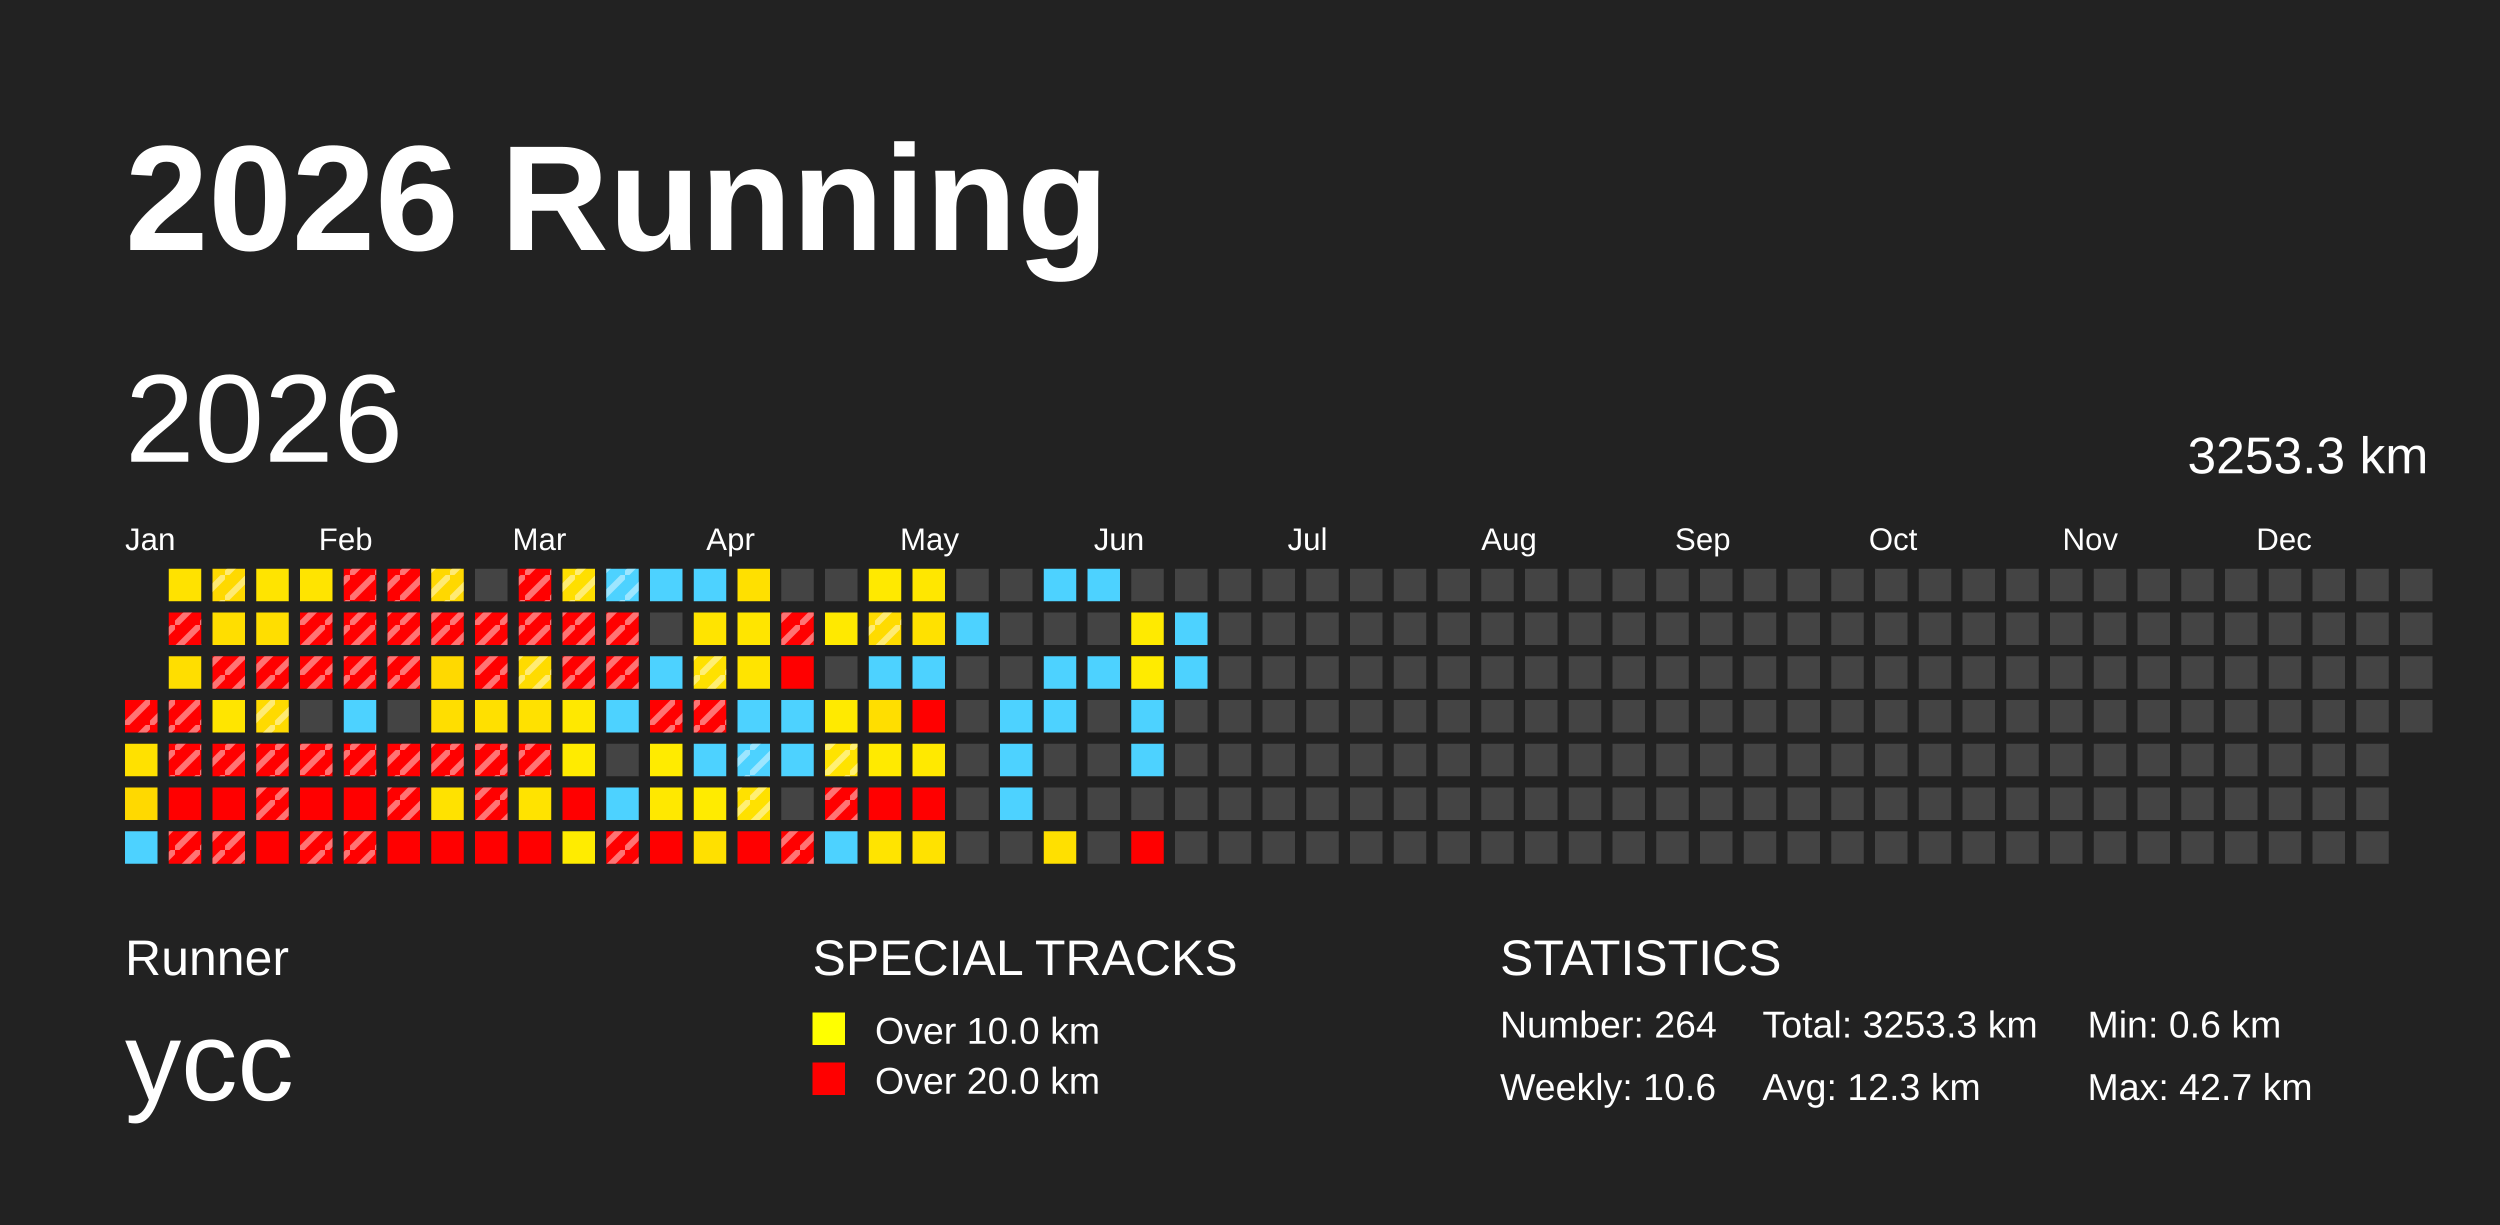
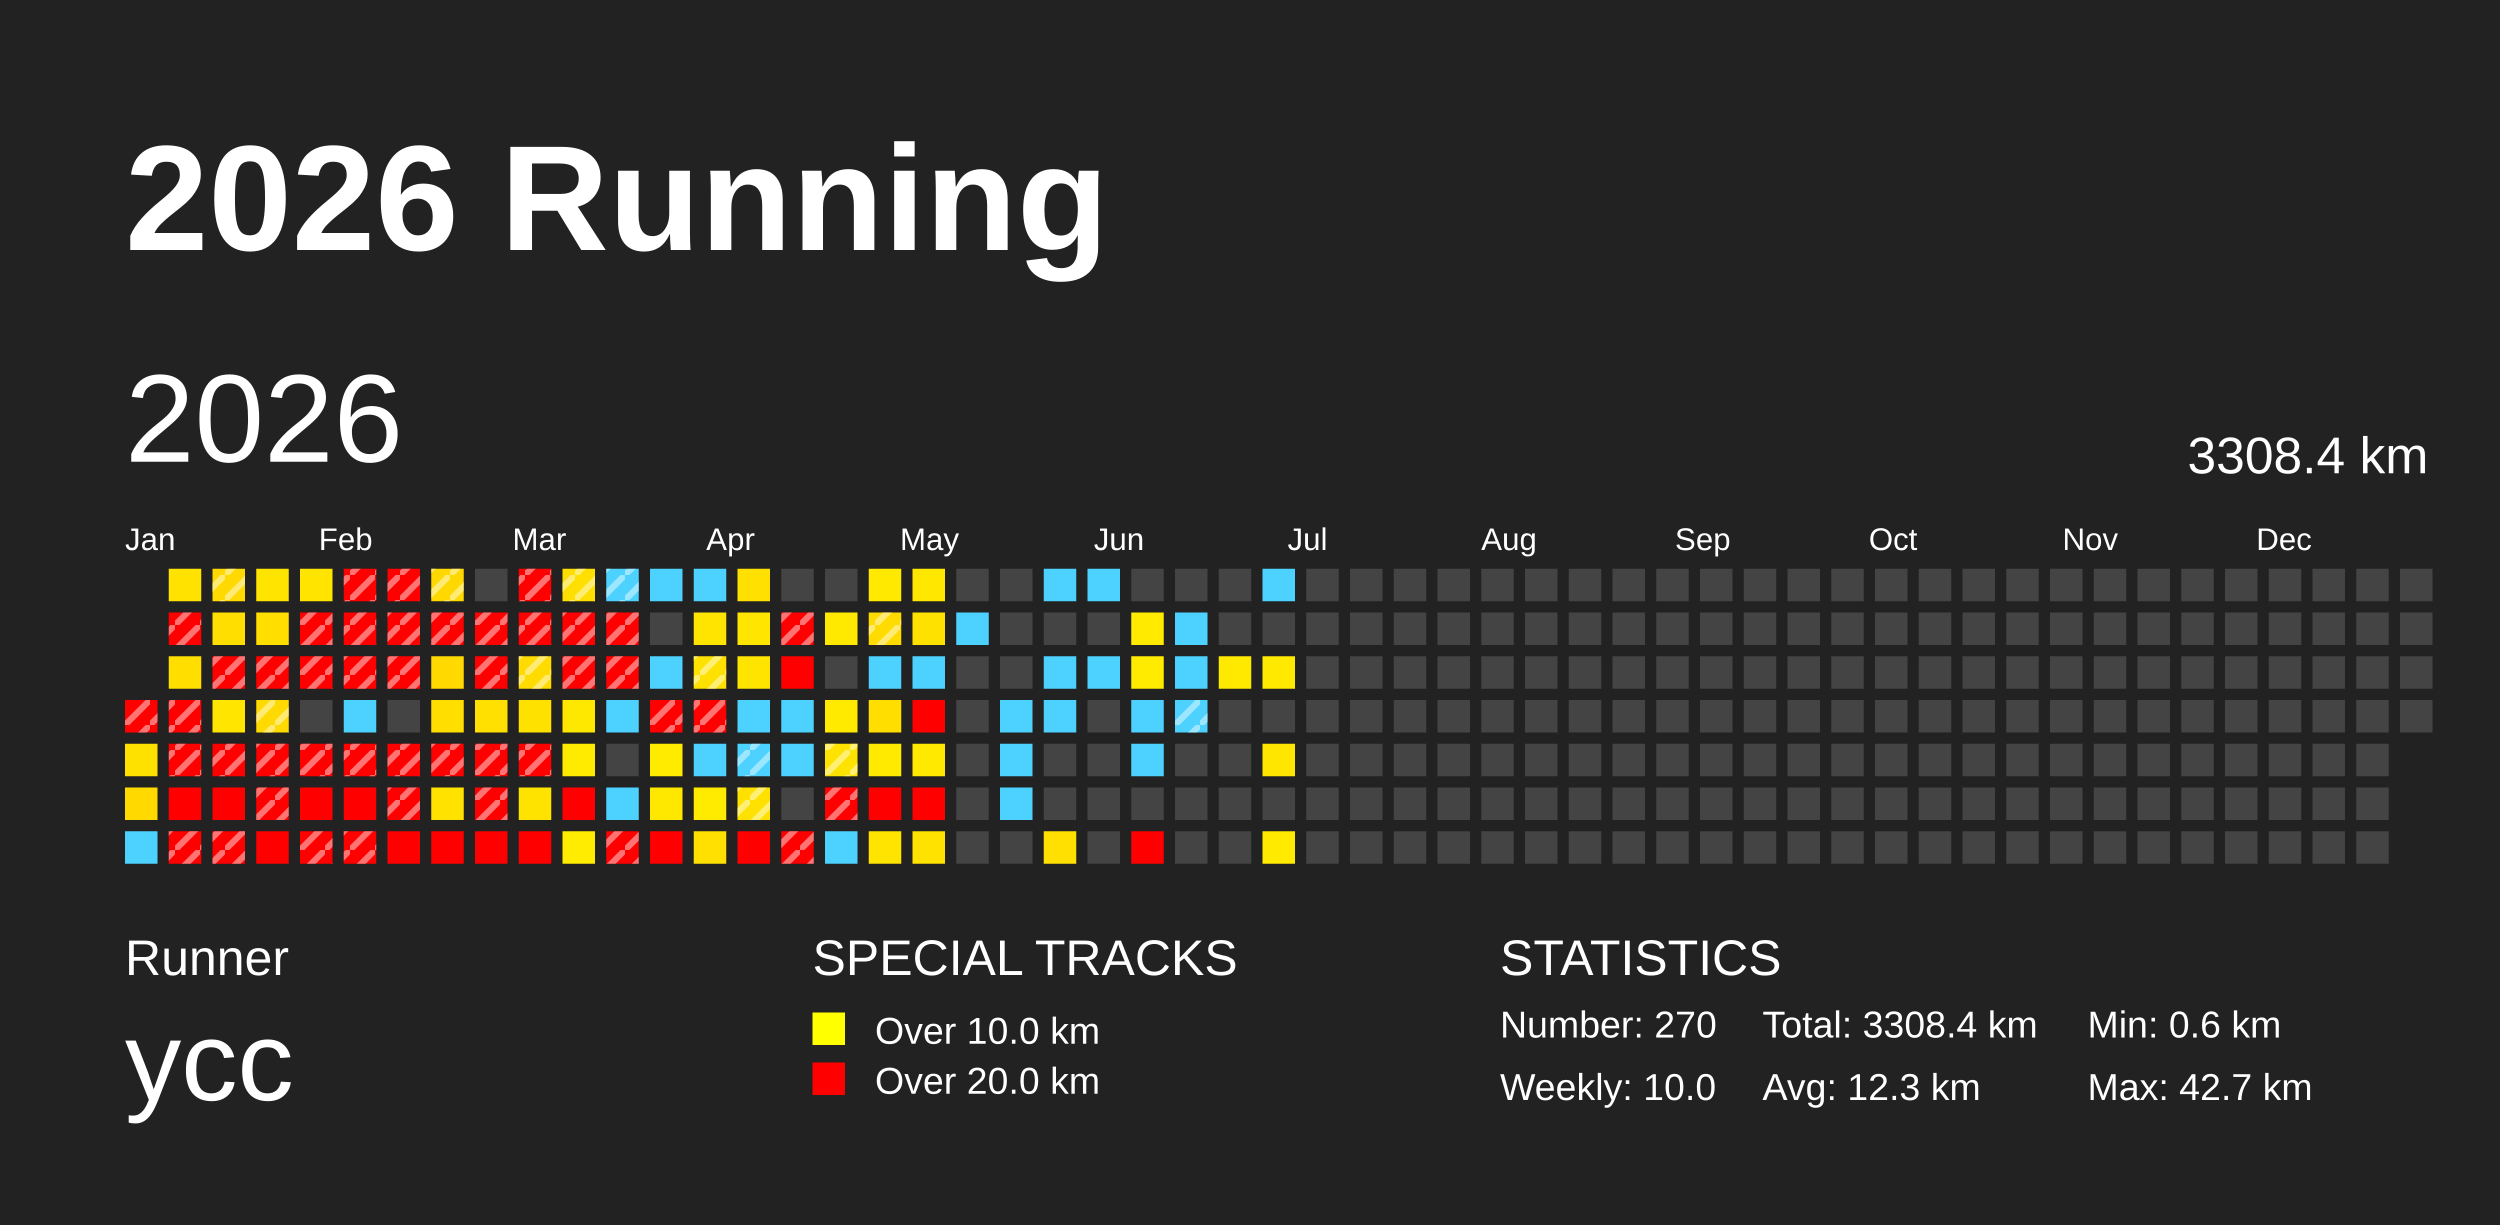
<svg xmlns="http://www.w3.org/2000/svg" baseProfile="full" height="98mm" version="1.1" viewBox="0,0,200,98" width="200mm">
  <defs>
    <pattern height="2" id="indoor-stripe" patternUnits="userSpaceOnUse" width="2">
      <line stroke="white" stroke-opacity="0.45" stroke-width="0.5" x1="0" x2="2" y1="2" y2="0" />
    </pattern>
  </defs>
  <rect fill="#222222" height="98" width="200" x="0" y="0" />
  <text fill="#FFFFFF" style="font-size:12px; font-family:Arial; font-weight:bold;" x="10" y="20">2026 Running</text>
  <text fill="#FFFFFF" style="font-size:4px; font-family:Arial" x="10" y="78">Runner</text>
  <text fill="#FFFFFF" style="font-size:9px; font-family:Arial" x="10" y="88">ycc</text>
  <text fill="#FFFFFF" style="font-size:4px; font-family:Arial" x="65" y="78">SPECIAL TRACKS</text>
  <rect fill="yellow" height="2.6" width="2.6" x="65" y="81" />
  <text fill="#FFFFFF" style="font-size:3px; font-family:Arial" x="70" y="83.5">Over 10.0 km</text>
  <rect fill="red" height="2.6" width="2.6" x="65" y="85" />
  <text fill="#FFFFFF" style="font-size:3px; font-family:Arial" x="70" y="87.5">Over 20.0 km</text>
  <text fill="#FFFFFF" style="font-size:4px; font-family:Arial" x="120" y="78">STATISTICS</text>
-   <text fill="#FFFFFF" style="font-size:3px; font-family:Arial" x="120" y="83">Number: 264</text>
-   <text fill="#FFFFFF" style="font-size:3px; font-family:Arial" x="120" y="88">Weekly: 10.6</text>
-   <text fill="#FFFFFF" style="font-size:3px; font-family:Arial" x="141" y="83">Total: 3253.3 km</text>
+   <text fill="#FFFFFF" style="font-size:3px; font-family:Arial" x="120" y="83">Number: 270</text>
+   <text fill="#FFFFFF" style="font-size:3px; font-family:Arial" x="120" y="88">Weekly: 10.0</text>
+   <text fill="#FFFFFF" style="font-size:3px; font-family:Arial" x="141" y="83">Total: 3308.4 km</text>
  <text fill="#FFFFFF" style="font-size:3px; font-family:Arial" x="141" y="88">Avg: 12.3 km</text>
  <text fill="#FFFFFF" style="font-size:3px; font-family:Arial" x="167" y="83">Min: 0.6 km</text>
  <text fill="#FFFFFF" style="font-size:3px; font-family:Arial" x="167" y="88">Max: 42.7 km</text>
  <text dominant-baseline="hanging" fill="#FFFFFF" style="font-size:10.0px; font-family:Arial;" x="10" y="30">2026</text>
-   <text dominant-baseline="hanging" fill="#FFFFFF" style="font-size:4.125px; font-family:Arial;" x="175" y="35">3253.3 km</text>
+   <text dominant-baseline="hanging" fill="#FFFFFF" style="font-size:4.125px; font-family:Arial;" x="175" y="35">3308.4 km</text>
  <text fill="#FFFFFF" style="font-size:2.5px; font-family:Arial" x="10.0" y="44">Jan</text>
  <text fill="#FFFFFF" style="font-size:2.5px; font-family:Arial" x="25.5" y="44">Feb</text>
  <text fill="#FFFFFF" style="font-size:2.5px; font-family:Arial" x="41.0" y="44">Mar</text>
  <text fill="#FFFFFF" style="font-size:2.5px; font-family:Arial" x="56.5" y="44">Apr</text>
  <text fill="#FFFFFF" style="font-size:2.5px; font-family:Arial" x="72.0" y="44">May</text>
  <text fill="#FFFFFF" style="font-size:2.5px; font-family:Arial" x="87.5" y="44">Jun</text>
  <text fill="#FFFFFF" style="font-size:2.5px; font-family:Arial" x="103.0" y="44">Jul</text>
  <text fill="#FFFFFF" style="font-size:2.5px; font-family:Arial" x="118.5" y="44">Aug</text>
  <text fill="#FFFFFF" style="font-size:2.5px; font-family:Arial" x="134.0" y="44">Sep</text>
  <text fill="#FFFFFF" style="font-size:2.5px; font-family:Arial" x="149.5" y="44">Oct</text>
  <text fill="#FFFFFF" style="font-size:2.5px; font-family:Arial" x="165.0" y="44">Nov</text>
  <text fill="#FFFFFF" style="font-size:2.5px; font-family:Arial" x="180.5" y="44">Dec</text>
  <rect fill="red" height="2.6" width="2.6" x="10.0" y="56.0" />
  <rect fill="url(#indoor-stripe)" height="2.6" width="2.6" x="10.0" y="56.0" />
  <rect fill="#ffe100" height="2.6" width="2.6" x="10.0" y="59.5" />
  <rect fill="#ffd900" height="2.6" width="2.6" x="10.0" y="63.0" />
  <rect fill="#4dd2ff" height="2.6" width="2.6" x="10.0" y="66.5" />
  <rect fill="#ffe200" height="2.6" width="2.6" x="13.5" y="45.5" />
  <rect fill="red" height="2.6" width="2.6" x="13.5" y="49.0" />
  <rect fill="url(#indoor-stripe)" height="2.6" width="2.6" x="13.5" y="49.0" />
  <rect fill="#ffde00" height="2.6" width="2.6" x="13.5" y="52.5" />
  <rect fill="red" height="2.6" width="2.6" x="13.5" y="56.0" />
  <rect fill="url(#indoor-stripe)" height="2.6" width="2.6" x="13.5" y="56.0" />
  <rect fill="red" height="2.6" width="2.6" x="13.5" y="59.5" />
  <rect fill="url(#indoor-stripe)" height="2.6" width="2.6" x="13.5" y="59.5" />
  <rect fill="red" height="2.6" width="2.6" x="13.5" y="63.0" />
  <rect fill="red" height="2.6" width="2.6" x="13.5" y="66.5" />
  <rect fill="url(#indoor-stripe)" height="2.6" width="2.6" x="13.5" y="66.5" />
  <rect fill="#ffd900" height="2.6" width="2.6" x="17.0" y="45.5" />
  <rect fill="url(#indoor-stripe)" height="2.6" width="2.6" x="17.0" y="45.5" />
  <rect fill="#ffde00" height="2.6" width="2.6" x="17.0" y="49.0" />
  <rect fill="red" height="2.6" width="2.6" x="17.0" y="52.5" />
  <rect fill="url(#indoor-stripe)" height="2.6" width="2.6" x="17.0" y="52.5" />
  <rect fill="#ffe500" height="2.6" width="2.6" x="17.0" y="56.0" />
  <rect fill="red" height="2.6" width="2.6" x="17.0" y="59.5" />
  <rect fill="url(#indoor-stripe)" height="2.6" width="2.6" x="17.0" y="59.5" />
  <rect fill="red" height="2.6" width="2.6" x="17.0" y="63.0" />
  <rect fill="red" height="2.6" width="2.6" x="17.0" y="66.5" />
  <rect fill="url(#indoor-stripe)" height="2.6" width="2.6" x="17.0" y="66.5" />
  <rect fill="#ffe400" height="2.6" width="2.6" x="20.5" y="45.5" />
  <rect fill="#ffde00" height="2.6" width="2.6" x="20.5" y="49.0" />
  <rect fill="red" height="2.6" width="2.6" x="20.5" y="52.5" />
  <rect fill="url(#indoor-stripe)" height="2.6" width="2.6" x="20.5" y="52.5" />
  <rect fill="#ffda00" height="2.6" width="2.6" x="20.5" y="56.0" />
  <rect fill="url(#indoor-stripe)" height="2.6" width="2.6" x="20.5" y="56.0" />
  <rect fill="red" height="2.6" width="2.6" x="20.5" y="59.5" />
  <rect fill="url(#indoor-stripe)" height="2.6" width="2.6" x="20.5" y="59.5" />
  <rect fill="red" height="2.6" width="2.6" x="20.5" y="63.0" />
  <rect fill="url(#indoor-stripe)" height="2.6" width="2.6" x="20.5" y="63.0" />
  <rect fill="red" height="2.6" width="2.6" x="20.5" y="66.5" />
  <rect fill="#ffe400" height="2.6" width="2.6" x="24.0" y="45.5" />
  <rect fill="red" height="2.6" width="2.6" x="24.0" y="49.0" />
  <rect fill="url(#indoor-stripe)" height="2.6" width="2.6" x="24.0" y="49.0" />
  <rect fill="red" height="2.6" width="2.6" x="24.0" y="52.5" />
  <rect fill="url(#indoor-stripe)" height="2.6" width="2.6" x="24.0" y="52.5" />
  <rect fill="#444444" height="2.6" width="2.6" x="24.0" y="56.0" />
  <rect fill="red" height="2.6" width="2.6" x="24.0" y="59.5" />
  <rect fill="url(#indoor-stripe)" height="2.6" width="2.6" x="24.0" y="59.5" />
  <rect fill="red" height="2.6" width="2.6" x="24.0" y="63.0" />
  <rect fill="red" height="2.6" width="2.6" x="24.0" y="66.5" />
  <rect fill="url(#indoor-stripe)" height="2.6" width="2.6" x="24.0" y="66.5" />
  <rect fill="red" height="2.6" width="2.6" x="27.5" y="45.5" />
  <rect fill="url(#indoor-stripe)" height="2.6" width="2.6" x="27.5" y="45.5" />
  <rect fill="red" height="2.6" width="2.6" x="27.5" y="49.0" />
  <rect fill="url(#indoor-stripe)" height="2.6" width="2.6" x="27.5" y="49.0" />
  <rect fill="red" height="2.6" width="2.6" x="27.5" y="52.5" />
  <rect fill="url(#indoor-stripe)" height="2.6" width="2.6" x="27.5" y="52.5" />
  <rect fill="#4dd2ff" height="2.6" width="2.6" x="27.5" y="56.0" />
  <rect fill="red" height="2.6" width="2.6" x="27.5" y="59.5" />
  <rect fill="url(#indoor-stripe)" height="2.6" width="2.6" x="27.5" y="59.5" />
  <rect fill="red" height="2.6" width="2.6" x="27.5" y="63.0" />
  <rect fill="red" height="2.6" width="2.6" x="27.5" y="66.5" />
  <rect fill="url(#indoor-stripe)" height="2.6" width="2.6" x="27.5" y="66.5" />
  <rect fill="red" height="2.6" width="2.6" x="31.0" y="45.5" />
  <rect fill="url(#indoor-stripe)" height="2.6" width="2.6" x="31.0" y="45.5" />
  <rect fill="red" height="2.6" width="2.6" x="31.0" y="49.0" />
  <rect fill="url(#indoor-stripe)" height="2.6" width="2.6" x="31.0" y="49.0" />
  <rect fill="red" height="2.6" width="2.6" x="31.0" y="52.5" />
  <rect fill="url(#indoor-stripe)" height="2.6" width="2.6" x="31.0" y="52.5" />
  <rect fill="#444444" height="2.6" width="2.6" x="31.0" y="56.0" />
  <rect fill="red" height="2.6" width="2.6" x="31.0" y="59.5" />
  <rect fill="url(#indoor-stripe)" height="2.6" width="2.6" x="31.0" y="59.5" />
  <rect fill="red" height="2.6" width="2.6" x="31.0" y="63.0" />
  <rect fill="url(#indoor-stripe)" height="2.6" width="2.6" x="31.0" y="63.0" />
  <rect fill="red" height="2.6" width="2.6" x="31.0" y="66.5" />
  <rect fill="#ffd800" height="2.6" width="2.6" x="34.5" y="45.5" />
  <rect fill="url(#indoor-stripe)" height="2.6" width="2.6" x="34.5" y="45.5" />
  <rect fill="red" height="2.6" width="2.6" x="34.5" y="49.0" />
  <rect fill="url(#indoor-stripe)" height="2.6" width="2.6" x="34.5" y="49.0" />
  <rect fill="#ffd900" height="2.6" width="2.6" x="34.5" y="52.5" />
  <rect fill="#ffde00" height="2.6" width="2.6" x="34.5" y="56.0" />
  <rect fill="red" height="2.6" width="2.6" x="34.5" y="59.5" />
  <rect fill="url(#indoor-stripe)" height="2.6" width="2.6" x="34.5" y="59.5" />
  <rect fill="#ffe200" height="2.6" width="2.6" x="34.5" y="63.0" />
  <rect fill="red" height="2.6" width="2.6" x="34.5" y="66.5" />
  <rect fill="#444444" height="2.6" width="2.6" x="38.0" y="45.5" />
  <rect fill="red" height="2.6" width="2.6" x="38.0" y="49.0" />
  <rect fill="url(#indoor-stripe)" height="2.6" width="2.6" x="38.0" y="49.0" />
  <rect fill="red" height="2.6" width="2.6" x="38.0" y="52.5" />
  <rect fill="url(#indoor-stripe)" height="2.6" width="2.6" x="38.0" y="52.5" />
  <rect fill="#ffe000" height="2.6" width="2.6" x="38.0" y="56.0" />
  <rect fill="red" height="2.6" width="2.6" x="38.0" y="59.5" />
  <rect fill="url(#indoor-stripe)" height="2.6" width="2.6" x="38.0" y="59.5" />
  <rect fill="red" height="2.6" width="2.6" x="38.0" y="63.0" />
  <rect fill="url(#indoor-stripe)" height="2.6" width="2.6" x="38.0" y="63.0" />
  <rect fill="red" height="2.6" width="2.6" x="38.0" y="66.5" />
  <rect fill="red" height="2.6" width="2.6" x="41.5" y="45.5" />
  <rect fill="url(#indoor-stripe)" height="2.6" width="2.6" x="41.5" y="45.5" />
  <rect fill="red" height="2.6" width="2.6" x="41.5" y="49.0" />
  <rect fill="url(#indoor-stripe)" height="2.6" width="2.6" x="41.5" y="49.0" />
  <rect fill="#ffdb00" height="2.6" width="2.6" x="41.5" y="52.5" />
  <rect fill="url(#indoor-stripe)" height="2.6" width="2.6" x="41.5" y="52.5" />
  <rect fill="#ffe100" height="2.6" width="2.6" x="41.5" y="56.0" />
  <rect fill="red" height="2.6" width="2.6" x="41.5" y="59.5" />
  <rect fill="url(#indoor-stripe)" height="2.6" width="2.6" x="41.5" y="59.5" />
  <rect fill="#ffe300" height="2.6" width="2.6" x="41.5" y="63.0" />
  <rect fill="red" height="2.6" width="2.6" x="41.5" y="66.5" />
  <rect fill="#ffdf00" height="2.6" width="2.6" x="45.0" y="45.5" />
  <rect fill="url(#indoor-stripe)" height="2.6" width="2.6" x="45.0" y="45.5" />
  <rect fill="red" height="2.6" width="2.6" x="45.0" y="49.0" />
  <rect fill="url(#indoor-stripe)" height="2.6" width="2.6" x="45.0" y="49.0" />
  <rect fill="red" height="2.6" width="2.6" x="45.0" y="52.5" />
  <rect fill="url(#indoor-stripe)" height="2.6" width="2.6" x="45.0" y="52.5" />
  <rect fill="#ffe800" height="2.6" width="2.6" x="45.0" y="56.0" />
  <rect fill="#ffeb00" height="2.6" width="2.6" x="45.0" y="59.5" />
  <rect fill="red" height="2.6" width="2.6" x="45.0" y="63.0" />
  <rect fill="#ffec00" height="2.6" width="2.6" x="45.0" y="66.5" />
  <rect fill="#4dd2ff" height="2.6" width="2.6" x="48.5" y="45.5" />
  <rect fill="url(#indoor-stripe)" height="2.6" width="2.6" x="48.5" y="45.5" />
  <rect fill="red" height="2.6" width="2.6" x="48.5" y="49.0" />
  <rect fill="url(#indoor-stripe)" height="2.6" width="2.6" x="48.5" y="49.0" />
  <rect fill="red" height="2.6" width="2.6" x="48.5" y="52.5" />
  <rect fill="url(#indoor-stripe)" height="2.6" width="2.6" x="48.5" y="52.5" />
  <rect fill="#4dd2ff" height="2.6" width="2.6" x="48.5" y="56.0" />
  <rect fill="#444444" height="2.6" width="2.6" x="48.5" y="59.5" />
  <rect fill="#4dd2ff" height="2.6" width="2.6" x="48.5" y="63.0" />
  <rect fill="red" height="2.6" width="2.6" x="48.5" y="66.5" />
  <rect fill="url(#indoor-stripe)" height="2.6" width="2.6" x="48.5" y="66.5" />
  <rect fill="#4dd2ff" height="2.6" width="2.6" x="52.0" y="45.5" />
  <rect fill="#444444" height="2.6" width="2.6" x="52.0" y="49.0" />
  <rect fill="#4dd2ff" height="2.6" width="2.6" x="52.0" y="52.5" />
  <rect fill="red" height="2.6" width="2.6" x="52.0" y="56.0" />
  <rect fill="url(#indoor-stripe)" height="2.6" width="2.6" x="52.0" y="56.0" />
  <rect fill="#ffeb00" height="2.6" width="2.6" x="52.0" y="59.5" />
  <rect fill="#ffe800" height="2.6" width="2.6" x="52.0" y="63.0" />
  <rect fill="red" height="2.6" width="2.6" x="52.0" y="66.5" />
  <rect fill="#4dd2ff" height="2.6" width="2.6" x="55.5" y="45.5" />
  <rect fill="#ffe400" height="2.6" width="2.6" x="55.5" y="49.0" />
  <rect fill="#ffe100" height="2.6" width="2.6" x="55.5" y="52.5" />
  <rect fill="url(#indoor-stripe)" height="2.6" width="2.6" x="55.5" y="52.5" />
  <rect fill="red" height="2.6" width="2.6" x="55.5" y="56.0" />
  <rect fill="url(#indoor-stripe)" height="2.6" width="2.6" x="55.5" y="56.0" />
  <rect fill="#4dd2ff" height="2.6" width="2.6" x="55.5" y="59.5" />
  <rect fill="#ffeb00" height="2.6" width="2.6" x="55.5" y="63.0" />
  <rect fill="#ffe000" height="2.6" width="2.6" x="55.5" y="66.5" />
  <rect fill="#ffe000" height="2.6" width="2.6" x="59.0" y="45.5" />
  <rect fill="#ffe500" height="2.6" width="2.6" x="59.0" y="49.0" />
  <rect fill="#ffe400" height="2.6" width="2.6" x="59.0" y="52.5" />
  <rect fill="#4dd2ff" height="2.6" width="2.6" x="59.0" y="56.0" />
  <rect fill="#4dd2ff" height="2.6" width="2.6" x="59.0" y="59.5" />
  <rect fill="url(#indoor-stripe)" height="2.6" width="2.6" x="59.0" y="59.5" />
  <rect fill="#ffe100" height="2.6" width="2.6" x="59.0" y="63.0" />
  <rect fill="url(#indoor-stripe)" height="2.6" width="2.6" x="59.0" y="63.0" />
  <rect fill="red" height="2.6" width="2.6" x="59.0" y="66.5" />
  <rect fill="#444444" height="2.6" width="2.6" x="62.5" y="45.5" />
  <rect fill="red" height="2.6" width="2.6" x="62.5" y="49.0" />
  <rect fill="url(#indoor-stripe)" height="2.6" width="2.6" x="62.5" y="49.0" />
  <rect fill="red" height="2.6" width="2.6" x="62.5" y="52.5" />
  <rect fill="#4dd2ff" height="2.6" width="2.6" x="62.5" y="56.0" />
  <rect fill="#4dd2ff" height="2.6" width="2.6" x="62.5" y="59.5" />
  <rect fill="#444444" height="2.6" width="2.6" x="62.5" y="63.0" />
  <rect fill="red" height="2.6" width="2.6" x="62.5" y="66.5" />
  <rect fill="url(#indoor-stripe)" height="2.6" width="2.6" x="62.5" y="66.5" />
  <rect fill="#444444" height="2.6" width="2.6" x="66.0" y="45.5" />
  <rect fill="#ffe900" height="2.6" width="2.6" x="66.0" y="49.0" />
  <rect fill="#444444" height="2.6" width="2.6" x="66.0" y="52.5" />
  <rect fill="#ffea00" height="2.6" width="2.6" x="66.0" y="56.0" />
  <rect fill="#ffe300" height="2.6" width="2.6" x="66.0" y="59.5" />
  <rect fill="url(#indoor-stripe)" height="2.6" width="2.6" x="66.0" y="59.5" />
  <rect fill="red" height="2.6" width="2.6" x="66.0" y="63.0" />
  <rect fill="url(#indoor-stripe)" height="2.6" width="2.6" x="66.0" y="63.0" />
  <rect fill="#4dd2ff" height="2.6" width="2.6" x="66.0" y="66.5" />
  <rect fill="#ffe900" height="2.6" width="2.6" x="69.5" y="45.5" />
  <rect fill="#ffdb00" height="2.6" width="2.6" x="69.5" y="49.0" />
  <rect fill="url(#indoor-stripe)" height="2.6" width="2.6" x="69.5" y="49.0" />
  <rect fill="#4dd2ff" height="2.6" width="2.6" x="69.5" y="52.5" />
  <rect fill="#ffde00" height="2.6" width="2.6" x="69.5" y="56.0" />
  <rect fill="#ffea00" height="2.6" width="2.6" x="69.5" y="59.5" />
  <rect fill="red" height="2.6" width="2.6" x="69.5" y="63.0" />
  <rect fill="#ffe400" height="2.6" width="2.6" x="69.5" y="66.5" />
  <rect fill="#ffe700" height="2.6" width="2.6" x="73.0" y="45.5" />
  <rect fill="#ffe100" height="2.6" width="2.6" x="73.0" y="49.0" />
  <rect fill="#4dd2ff" height="2.6" width="2.6" x="73.0" y="52.5" />
  <rect fill="red" height="2.6" width="2.6" x="73.0" y="56.0" />
  <rect fill="#ffe900" height="2.6" width="2.6" x="73.0" y="59.5" />
  <rect fill="red" height="2.6" width="2.6" x="73.0" y="63.0" />
  <rect fill="#ffe200" height="2.6" width="2.6" x="73.0" y="66.5" />
  <rect fill="#444444" height="2.6" width="2.6" x="76.5" y="45.5" />
  <rect fill="#4dd2ff" height="2.6" width="2.6" x="76.5" y="49.0" />
  <rect fill="#444444" height="2.6" width="2.6" x="76.5" y="52.5" />
  <rect fill="#444444" height="2.6" width="2.6" x="76.5" y="56.0" />
  <rect fill="#444444" height="2.6" width="2.6" x="76.5" y="59.5" />
  <rect fill="#444444" height="2.6" width="2.6" x="76.5" y="63.0" />
  <rect fill="#444444" height="2.6" width="2.6" x="76.5" y="66.5" />
  <rect fill="#444444" height="2.6" width="2.6" x="80.0" y="45.5" />
  <rect fill="#444444" height="2.6" width="2.6" x="80.0" y="49.0" />
  <rect fill="#444444" height="2.6" width="2.6" x="80.0" y="52.5" />
  <rect fill="#4dd2ff" height="2.6" width="2.6" x="80.0" y="56.0" />
  <rect fill="#4dd2ff" height="2.6" width="2.6" x="80.0" y="59.5" />
  <rect fill="#4dd2ff" height="2.6" width="2.6" x="80.0" y="63.0" />
  <rect fill="#444444" height="2.6" width="2.6" x="80.0" y="66.5" />
  <rect fill="#4dd2ff" height="2.6" width="2.6" x="83.5" y="45.5" />
  <rect fill="#444444" height="2.6" width="2.6" x="83.5" y="49.0" />
  <rect fill="#4dd2ff" height="2.6" width="2.6" x="83.5" y="52.5" />
  <rect fill="#4dd2ff" height="2.6" width="2.6" x="83.5" y="56.0" />
  <rect fill="#444444" height="2.6" width="2.6" x="83.5" y="59.5" />
  <rect fill="#444444" height="2.6" width="2.6" x="83.5" y="63.0" />
  <rect fill="#ffe000" height="2.6" width="2.6" x="83.5" y="66.5" />
  <rect fill="#4dd2ff" height="2.6" width="2.6" x="87.0" y="45.5" />
  <rect fill="#444444" height="2.6" width="2.6" x="87.0" y="49.0" />
  <rect fill="#4dd2ff" height="2.6" width="2.6" x="87.0" y="52.5" />
  <rect fill="#444444" height="2.6" width="2.6" x="87.0" y="56.0" />
  <rect fill="#444444" height="2.6" width="2.6" x="87.0" y="59.5" />
  <rect fill="#444444" height="2.6" width="2.6" x="87.0" y="63.0" />
  <rect fill="#444444" height="2.6" width="2.6" x="87.0" y="66.5" />
  <rect fill="#444444" height="2.6" width="2.6" x="90.5" y="45.5" />
  <rect fill="#ffea00" height="2.6" width="2.6" x="90.5" y="49.0" />
  <rect fill="#ffeb00" height="2.6" width="2.6" x="90.5" y="52.5" />
  <rect fill="#4dd2ff" height="2.6" width="2.6" x="90.5" y="56.0" />
  <rect fill="#4dd2ff" height="2.6" width="2.6" x="90.5" y="59.5" />
  <rect fill="#444444" height="2.6" width="2.6" x="90.5" y="63.0" />
  <rect fill="red" height="2.6" width="2.6" x="90.5" y="66.5" />
  <rect fill="#444444" height="2.6" width="2.6" x="94.0" y="45.5" />
  <rect fill="#4dd2ff" height="2.6" width="2.6" x="94.0" y="49.0" />
  <rect fill="#4dd2ff" height="2.6" width="2.6" x="94.0" y="52.5" />
-   <rect fill="#444444" height="2.6" width="2.6" x="94.0" y="56.0" />
+   <rect fill="#4dd2ff" height="2.6" width="2.6" x="94.0" y="56.0" />
+   <rect fill="url(#indoor-stripe)" height="2.6" width="2.6" x="94.0" y="56.0" />
  <rect fill="#444444" height="2.6" width="2.6" x="94.0" y="59.5" />
  <rect fill="#444444" height="2.6" width="2.6" x="94.0" y="63.0" />
  <rect fill="#444444" height="2.6" width="2.6" x="94.0" y="66.5" />
  <rect fill="#444444" height="2.6" width="2.6" x="97.5" y="45.5" />
  <rect fill="#444444" height="2.6" width="2.6" x="97.5" y="49.0" />
-   <rect fill="#444444" height="2.6" width="2.6" x="97.5" y="52.5" />
+   <rect fill="#ffe900" height="2.6" width="2.6" x="97.5" y="52.5" />
  <rect fill="#444444" height="2.6" width="2.6" x="97.5" y="56.0" />
  <rect fill="#444444" height="2.6" width="2.6" x="97.5" y="59.5" />
  <rect fill="#444444" height="2.6" width="2.6" x="97.5" y="63.0" />
  <rect fill="#444444" height="2.6" width="2.6" x="97.5" y="66.5" />
-   <rect fill="#444444" height="2.6" width="2.6" x="101.0" y="45.5" />
+   <rect fill="#4dd2ff" height="2.6" width="2.6" x="101.0" y="45.5" />
  <rect fill="#444444" height="2.6" width="2.6" x="101.0" y="49.0" />
-   <rect fill="#444444" height="2.6" width="2.6" x="101.0" y="52.5" />
+   <rect fill="#ffe900" height="2.6" width="2.6" x="101.0" y="52.5" />
  <rect fill="#444444" height="2.6" width="2.6" x="101.0" y="56.0" />
-   <rect fill="#444444" height="2.6" width="2.6" x="101.0" y="59.5" />
+   <rect fill="#ffe600" height="2.6" width="2.6" x="101.0" y="59.5" />
  <rect fill="#444444" height="2.6" width="2.6" x="101.0" y="63.0" />
-   <rect fill="#444444" height="2.6" width="2.6" x="101.0" y="66.5" />
+   <rect fill="#ffea00" height="2.6" width="2.6" x="101.0" y="66.5" />
  <rect fill="#444444" height="2.6" width="2.6" x="104.5" y="45.5" />
  <rect fill="#444444" height="2.6" width="2.6" x="104.5" y="49.0" />
  <rect fill="#444444" height="2.6" width="2.6" x="104.5" y="52.5" />
  <rect fill="#444444" height="2.6" width="2.6" x="104.5" y="56.0" />
  <rect fill="#444444" height="2.6" width="2.6" x="104.5" y="59.5" />
  <rect fill="#444444" height="2.6" width="2.6" x="104.5" y="63.0" />
  <rect fill="#444444" height="2.6" width="2.6" x="104.5" y="66.5" />
  <rect fill="#444444" height="2.6" width="2.6" x="108.0" y="45.5" />
  <rect fill="#444444" height="2.6" width="2.6" x="108.0" y="49.0" />
  <rect fill="#444444" height="2.6" width="2.6" x="108.0" y="52.5" />
  <rect fill="#444444" height="2.6" width="2.6" x="108.0" y="56.0" />
  <rect fill="#444444" height="2.6" width="2.6" x="108.0" y="59.5" />
  <rect fill="#444444" height="2.6" width="2.6" x="108.0" y="63.0" />
  <rect fill="#444444" height="2.6" width="2.6" x="108.0" y="66.5" />
  <rect fill="#444444" height="2.6" width="2.6" x="111.5" y="45.5" />
  <rect fill="#444444" height="2.6" width="2.6" x="111.5" y="49.0" />
  <rect fill="#444444" height="2.6" width="2.6" x="111.5" y="52.5" />
  <rect fill="#444444" height="2.6" width="2.6" x="111.5" y="56.0" />
  <rect fill="#444444" height="2.6" width="2.6" x="111.5" y="59.5" />
  <rect fill="#444444" height="2.6" width="2.6" x="111.5" y="63.0" />
  <rect fill="#444444" height="2.6" width="2.6" x="111.5" y="66.5" />
  <rect fill="#444444" height="2.6" width="2.6" x="115.0" y="45.5" />
  <rect fill="#444444" height="2.6" width="2.6" x="115.0" y="49.0" />
  <rect fill="#444444" height="2.6" width="2.6" x="115.0" y="52.5" />
  <rect fill="#444444" height="2.6" width="2.6" x="115.0" y="56.0" />
  <rect fill="#444444" height="2.6" width="2.6" x="115.0" y="59.5" />
  <rect fill="#444444" height="2.6" width="2.6" x="115.0" y="63.0" />
  <rect fill="#444444" height="2.6" width="2.6" x="115.0" y="66.5" />
  <rect fill="#444444" height="2.6" width="2.6" x="118.5" y="45.5" />
  <rect fill="#444444" height="2.6" width="2.6" x="118.5" y="49.0" />
  <rect fill="#444444" height="2.6" width="2.6" x="118.5" y="52.5" />
  <rect fill="#444444" height="2.6" width="2.6" x="118.5" y="56.0" />
  <rect fill="#444444" height="2.6" width="2.6" x="118.5" y="59.5" />
  <rect fill="#444444" height="2.6" width="2.6" x="118.5" y="63.0" />
  <rect fill="#444444" height="2.6" width="2.6" x="118.5" y="66.5" />
  <rect fill="#444444" height="2.6" width="2.6" x="122.0" y="45.5" />
  <rect fill="#444444" height="2.6" width="2.6" x="122.0" y="49.0" />
  <rect fill="#444444" height="2.6" width="2.6" x="122.0" y="52.5" />
  <rect fill="#444444" height="2.6" width="2.6" x="122.0" y="56.0" />
  <rect fill="#444444" height="2.6" width="2.6" x="122.0" y="59.5" />
  <rect fill="#444444" height="2.6" width="2.6" x="122.0" y="63.0" />
  <rect fill="#444444" height="2.6" width="2.6" x="122.0" y="66.5" />
  <rect fill="#444444" height="2.6" width="2.6" x="125.5" y="45.5" />
  <rect fill="#444444" height="2.6" width="2.6" x="125.5" y="49.0" />
  <rect fill="#444444" height="2.6" width="2.6" x="125.5" y="52.5" />
  <rect fill="#444444" height="2.6" width="2.6" x="125.5" y="56.0" />
  <rect fill="#444444" height="2.6" width="2.6" x="125.5" y="59.5" />
  <rect fill="#444444" height="2.6" width="2.6" x="125.5" y="63.0" />
  <rect fill="#444444" height="2.6" width="2.6" x="125.5" y="66.5" />
  <rect fill="#444444" height="2.6" width="2.6" x="129.0" y="45.5" />
  <rect fill="#444444" height="2.6" width="2.6" x="129.0" y="49.0" />
  <rect fill="#444444" height="2.6" width="2.6" x="129.0" y="52.5" />
  <rect fill="#444444" height="2.6" width="2.6" x="129.0" y="56.0" />
  <rect fill="#444444" height="2.6" width="2.6" x="129.0" y="59.5" />
  <rect fill="#444444" height="2.6" width="2.6" x="129.0" y="63.0" />
  <rect fill="#444444" height="2.6" width="2.6" x="129.0" y="66.5" />
  <rect fill="#444444" height="2.6" width="2.6" x="132.5" y="45.5" />
  <rect fill="#444444" height="2.6" width="2.6" x="132.5" y="49.0" />
  <rect fill="#444444" height="2.6" width="2.6" x="132.5" y="52.5" />
  <rect fill="#444444" height="2.6" width="2.6" x="132.5" y="56.0" />
  <rect fill="#444444" height="2.6" width="2.6" x="132.5" y="59.5" />
  <rect fill="#444444" height="2.6" width="2.6" x="132.5" y="63.0" />
  <rect fill="#444444" height="2.6" width="2.6" x="132.5" y="66.5" />
  <rect fill="#444444" height="2.6" width="2.6" x="136.0" y="45.5" />
  <rect fill="#444444" height="2.6" width="2.6" x="136.0" y="49.0" />
  <rect fill="#444444" height="2.6" width="2.6" x="136.0" y="52.5" />
  <rect fill="#444444" height="2.6" width="2.6" x="136.0" y="56.0" />
  <rect fill="#444444" height="2.6" width="2.6" x="136.0" y="59.5" />
  <rect fill="#444444" height="2.6" width="2.6" x="136.0" y="63.0" />
  <rect fill="#444444" height="2.6" width="2.6" x="136.0" y="66.5" />
  <rect fill="#444444" height="2.6" width="2.6" x="139.5" y="45.5" />
  <rect fill="#444444" height="2.6" width="2.6" x="139.5" y="49.0" />
  <rect fill="#444444" height="2.6" width="2.6" x="139.5" y="52.5" />
  <rect fill="#444444" height="2.6" width="2.6" x="139.5" y="56.0" />
  <rect fill="#444444" height="2.6" width="2.6" x="139.5" y="59.5" />
  <rect fill="#444444" height="2.6" width="2.6" x="139.5" y="63.0" />
  <rect fill="#444444" height="2.6" width="2.6" x="139.5" y="66.5" />
  <rect fill="#444444" height="2.6" width="2.6" x="143.0" y="45.5" />
  <rect fill="#444444" height="2.6" width="2.6" x="143.0" y="49.0" />
  <rect fill="#444444" height="2.6" width="2.6" x="143.0" y="52.5" />
  <rect fill="#444444" height="2.6" width="2.6" x="143.0" y="56.0" />
  <rect fill="#444444" height="2.6" width="2.6" x="143.0" y="59.5" />
  <rect fill="#444444" height="2.6" width="2.6" x="143.0" y="63.0" />
  <rect fill="#444444" height="2.6" width="2.6" x="143.0" y="66.5" />
  <rect fill="#444444" height="2.6" width="2.6" x="146.5" y="45.5" />
  <rect fill="#444444" height="2.6" width="2.6" x="146.5" y="49.0" />
  <rect fill="#444444" height="2.6" width="2.6" x="146.5" y="52.5" />
  <rect fill="#444444" height="2.6" width="2.6" x="146.5" y="56.0" />
  <rect fill="#444444" height="2.6" width="2.6" x="146.5" y="59.5" />
  <rect fill="#444444" height="2.6" width="2.6" x="146.5" y="63.0" />
  <rect fill="#444444" height="2.6" width="2.6" x="146.5" y="66.5" />
  <rect fill="#444444" height="2.6" width="2.6" x="150.0" y="45.5" />
  <rect fill="#444444" height="2.6" width="2.6" x="150.0" y="49.0" />
  <rect fill="#444444" height="2.6" width="2.6" x="150.0" y="52.5" />
  <rect fill="#444444" height="2.6" width="2.6" x="150.0" y="56.0" />
  <rect fill="#444444" height="2.6" width="2.6" x="150.0" y="59.5" />
  <rect fill="#444444" height="2.6" width="2.6" x="150.0" y="63.0" />
  <rect fill="#444444" height="2.6" width="2.6" x="150.0" y="66.5" />
  <rect fill="#444444" height="2.6" width="2.6" x="153.5" y="45.5" />
  <rect fill="#444444" height="2.6" width="2.6" x="153.5" y="49.0" />
  <rect fill="#444444" height="2.6" width="2.6" x="153.5" y="52.5" />
  <rect fill="#444444" height="2.6" width="2.6" x="153.5" y="56.0" />
  <rect fill="#444444" height="2.6" width="2.6" x="153.5" y="59.5" />
  <rect fill="#444444" height="2.6" width="2.6" x="153.5" y="63.0" />
  <rect fill="#444444" height="2.6" width="2.6" x="153.5" y="66.5" />
  <rect fill="#444444" height="2.6" width="2.6" x="157.0" y="45.5" />
  <rect fill="#444444" height="2.6" width="2.6" x="157.0" y="49.0" />
  <rect fill="#444444" height="2.6" width="2.6" x="157.0" y="52.5" />
  <rect fill="#444444" height="2.6" width="2.6" x="157.0" y="56.0" />
  <rect fill="#444444" height="2.6" width="2.6" x="157.0" y="59.5" />
  <rect fill="#444444" height="2.6" width="2.6" x="157.0" y="63.0" />
  <rect fill="#444444" height="2.6" width="2.6" x="157.0" y="66.5" />
  <rect fill="#444444" height="2.6" width="2.6" x="160.5" y="45.5" />
  <rect fill="#444444" height="2.6" width="2.6" x="160.5" y="49.0" />
  <rect fill="#444444" height="2.6" width="2.6" x="160.5" y="52.5" />
  <rect fill="#444444" height="2.6" width="2.6" x="160.5" y="56.0" />
  <rect fill="#444444" height="2.6" width="2.6" x="160.5" y="59.5" />
  <rect fill="#444444" height="2.6" width="2.6" x="160.5" y="63.0" />
  <rect fill="#444444" height="2.6" width="2.6" x="160.5" y="66.5" />
  <rect fill="#444444" height="2.6" width="2.6" x="164.0" y="45.5" />
  <rect fill="#444444" height="2.6" width="2.6" x="164.0" y="49.0" />
  <rect fill="#444444" height="2.6" width="2.6" x="164.0" y="52.5" />
  <rect fill="#444444" height="2.6" width="2.6" x="164.0" y="56.0" />
  <rect fill="#444444" height="2.6" width="2.6" x="164.0" y="59.5" />
  <rect fill="#444444" height="2.6" width="2.6" x="164.0" y="63.0" />
  <rect fill="#444444" height="2.6" width="2.6" x="164.0" y="66.5" />
  <rect fill="#444444" height="2.6" width="2.6" x="167.5" y="45.5" />
  <rect fill="#444444" height="2.6" width="2.6" x="167.5" y="49.0" />
  <rect fill="#444444" height="2.6" width="2.6" x="167.5" y="52.5" />
  <rect fill="#444444" height="2.6" width="2.6" x="167.5" y="56.0" />
  <rect fill="#444444" height="2.6" width="2.6" x="167.5" y="59.5" />
  <rect fill="#444444" height="2.6" width="2.6" x="167.5" y="63.0" />
  <rect fill="#444444" height="2.6" width="2.6" x="167.5" y="66.5" />
  <rect fill="#444444" height="2.6" width="2.6" x="171.0" y="45.5" />
  <rect fill="#444444" height="2.6" width="2.6" x="171.0" y="49.0" />
  <rect fill="#444444" height="2.6" width="2.6" x="171.0" y="52.5" />
  <rect fill="#444444" height="2.6" width="2.6" x="171.0" y="56.0" />
  <rect fill="#444444" height="2.6" width="2.6" x="171.0" y="59.5" />
  <rect fill="#444444" height="2.6" width="2.6" x="171.0" y="63.0" />
  <rect fill="#444444" height="2.6" width="2.6" x="171.0" y="66.5" />
  <rect fill="#444444" height="2.6" width="2.6" x="174.5" y="45.5" />
  <rect fill="#444444" height="2.6" width="2.6" x="174.5" y="49.0" />
  <rect fill="#444444" height="2.6" width="2.6" x="174.5" y="52.5" />
  <rect fill="#444444" height="2.6" width="2.6" x="174.5" y="56.0" />
  <rect fill="#444444" height="2.6" width="2.6" x="174.5" y="59.5" />
  <rect fill="#444444" height="2.6" width="2.6" x="174.5" y="63.0" />
  <rect fill="#444444" height="2.6" width="2.6" x="174.5" y="66.5" />
  <rect fill="#444444" height="2.6" width="2.6" x="178.0" y="45.5" />
  <rect fill="#444444" height="2.6" width="2.6" x="178.0" y="49.0" />
  <rect fill="#444444" height="2.6" width="2.6" x="178.0" y="52.5" />
  <rect fill="#444444" height="2.6" width="2.6" x="178.0" y="56.0" />
  <rect fill="#444444" height="2.6" width="2.6" x="178.0" y="59.5" />
  <rect fill="#444444" height="2.6" width="2.6" x="178.0" y="63.0" />
  <rect fill="#444444" height="2.6" width="2.6" x="178.0" y="66.5" />
  <rect fill="#444444" height="2.6" width="2.6" x="181.5" y="45.5" />
  <rect fill="#444444" height="2.6" width="2.6" x="181.5" y="49.0" />
  <rect fill="#444444" height="2.6" width="2.6" x="181.5" y="52.5" />
  <rect fill="#444444" height="2.6" width="2.6" x="181.5" y="56.0" />
  <rect fill="#444444" height="2.6" width="2.6" x="181.5" y="59.5" />
  <rect fill="#444444" height="2.6" width="2.6" x="181.5" y="63.0" />
  <rect fill="#444444" height="2.6" width="2.6" x="181.5" y="66.5" />
  <rect fill="#444444" height="2.6" width="2.6" x="185.0" y="45.5" />
  <rect fill="#444444" height="2.6" width="2.6" x="185.0" y="49.0" />
  <rect fill="#444444" height="2.6" width="2.6" x="185.0" y="52.5" />
  <rect fill="#444444" height="2.6" width="2.6" x="185.0" y="56.0" />
  <rect fill="#444444" height="2.6" width="2.6" x="185.0" y="59.5" />
  <rect fill="#444444" height="2.6" width="2.6" x="185.0" y="63.0" />
  <rect fill="#444444" height="2.6" width="2.6" x="185.0" y="66.5" />
  <rect fill="#444444" height="2.6" width="2.6" x="188.5" y="45.5" />
  <rect fill="#444444" height="2.6" width="2.6" x="188.5" y="49.0" />
  <rect fill="#444444" height="2.6" width="2.6" x="188.5" y="52.5" />
  <rect fill="#444444" height="2.6" width="2.6" x="188.5" y="56.0" />
  <rect fill="#444444" height="2.6" width="2.6" x="188.5" y="59.5" />
  <rect fill="#444444" height="2.6" width="2.6" x="188.5" y="63.0" />
  <rect fill="#444444" height="2.6" width="2.6" x="188.5" y="66.5" />
  <rect fill="#444444" height="2.6" width="2.6" x="192.0" y="45.5" />
  <rect fill="#444444" height="2.6" width="2.6" x="192.0" y="49.0" />
  <rect fill="#444444" height="2.6" width="2.6" x="192.0" y="52.5" />
  <rect fill="#444444" height="2.6" width="2.6" x="192.0" y="56.0" />
</svg>
